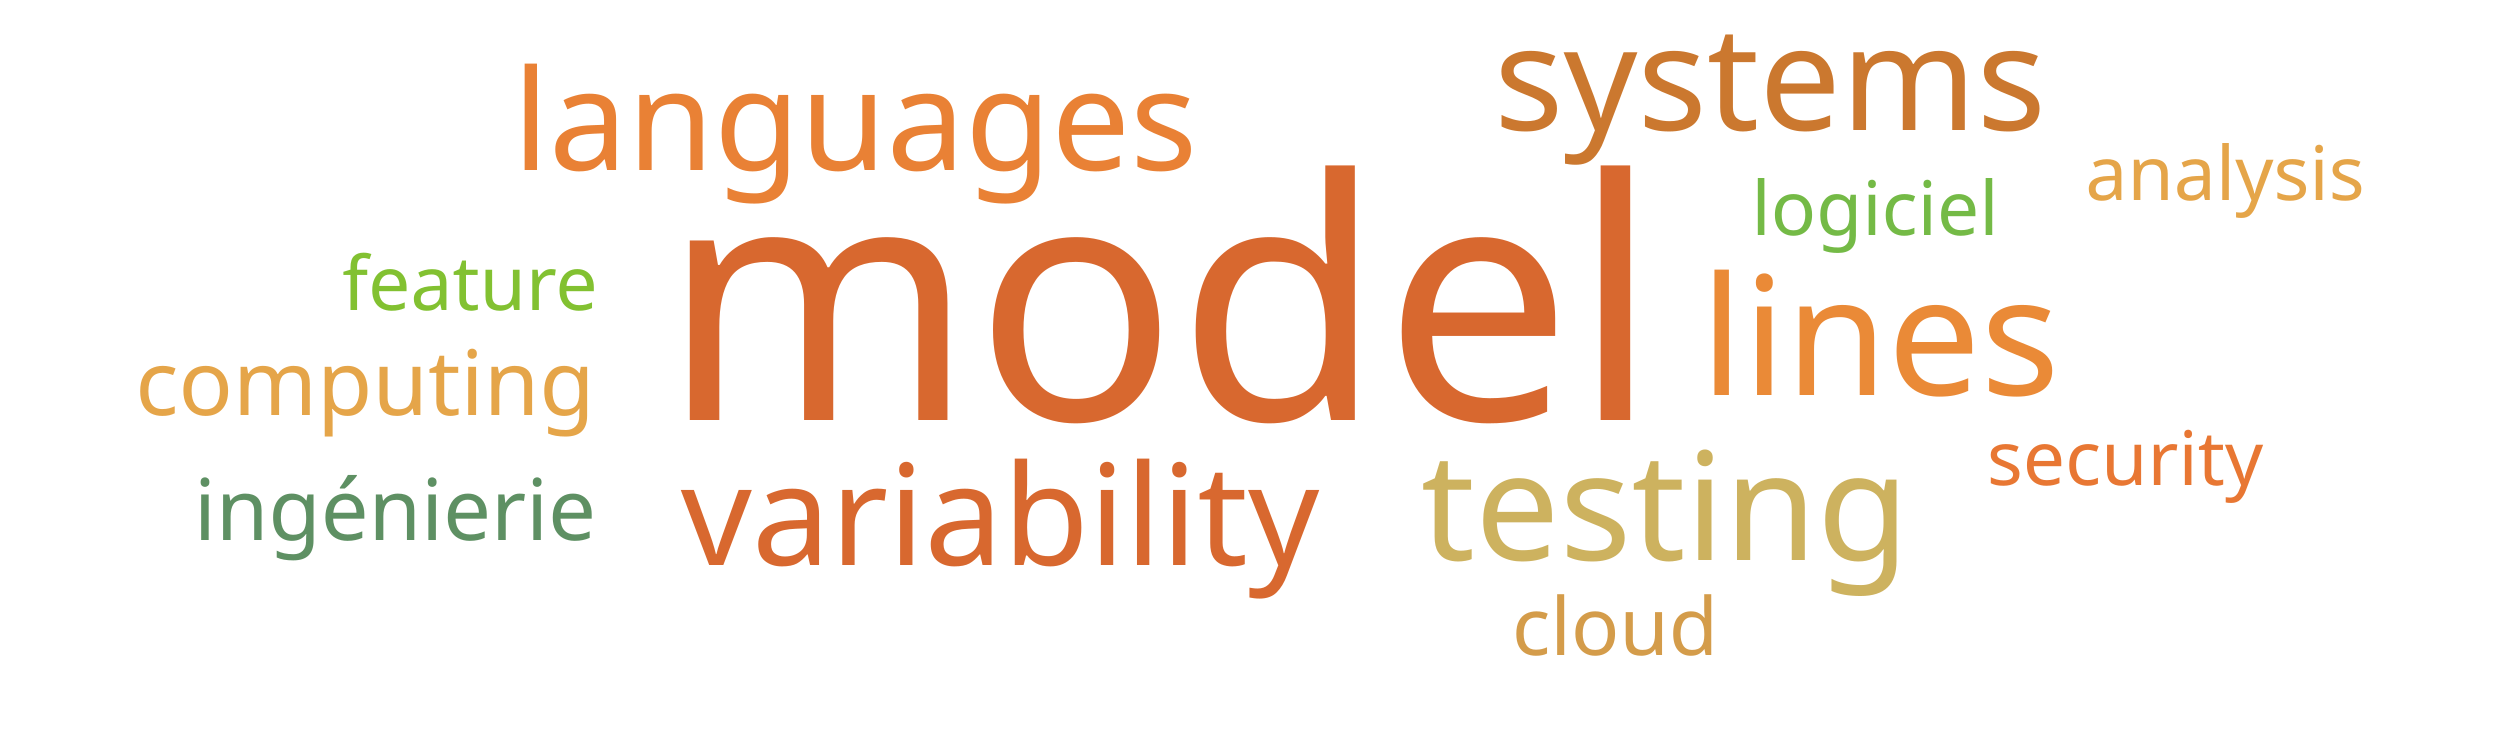
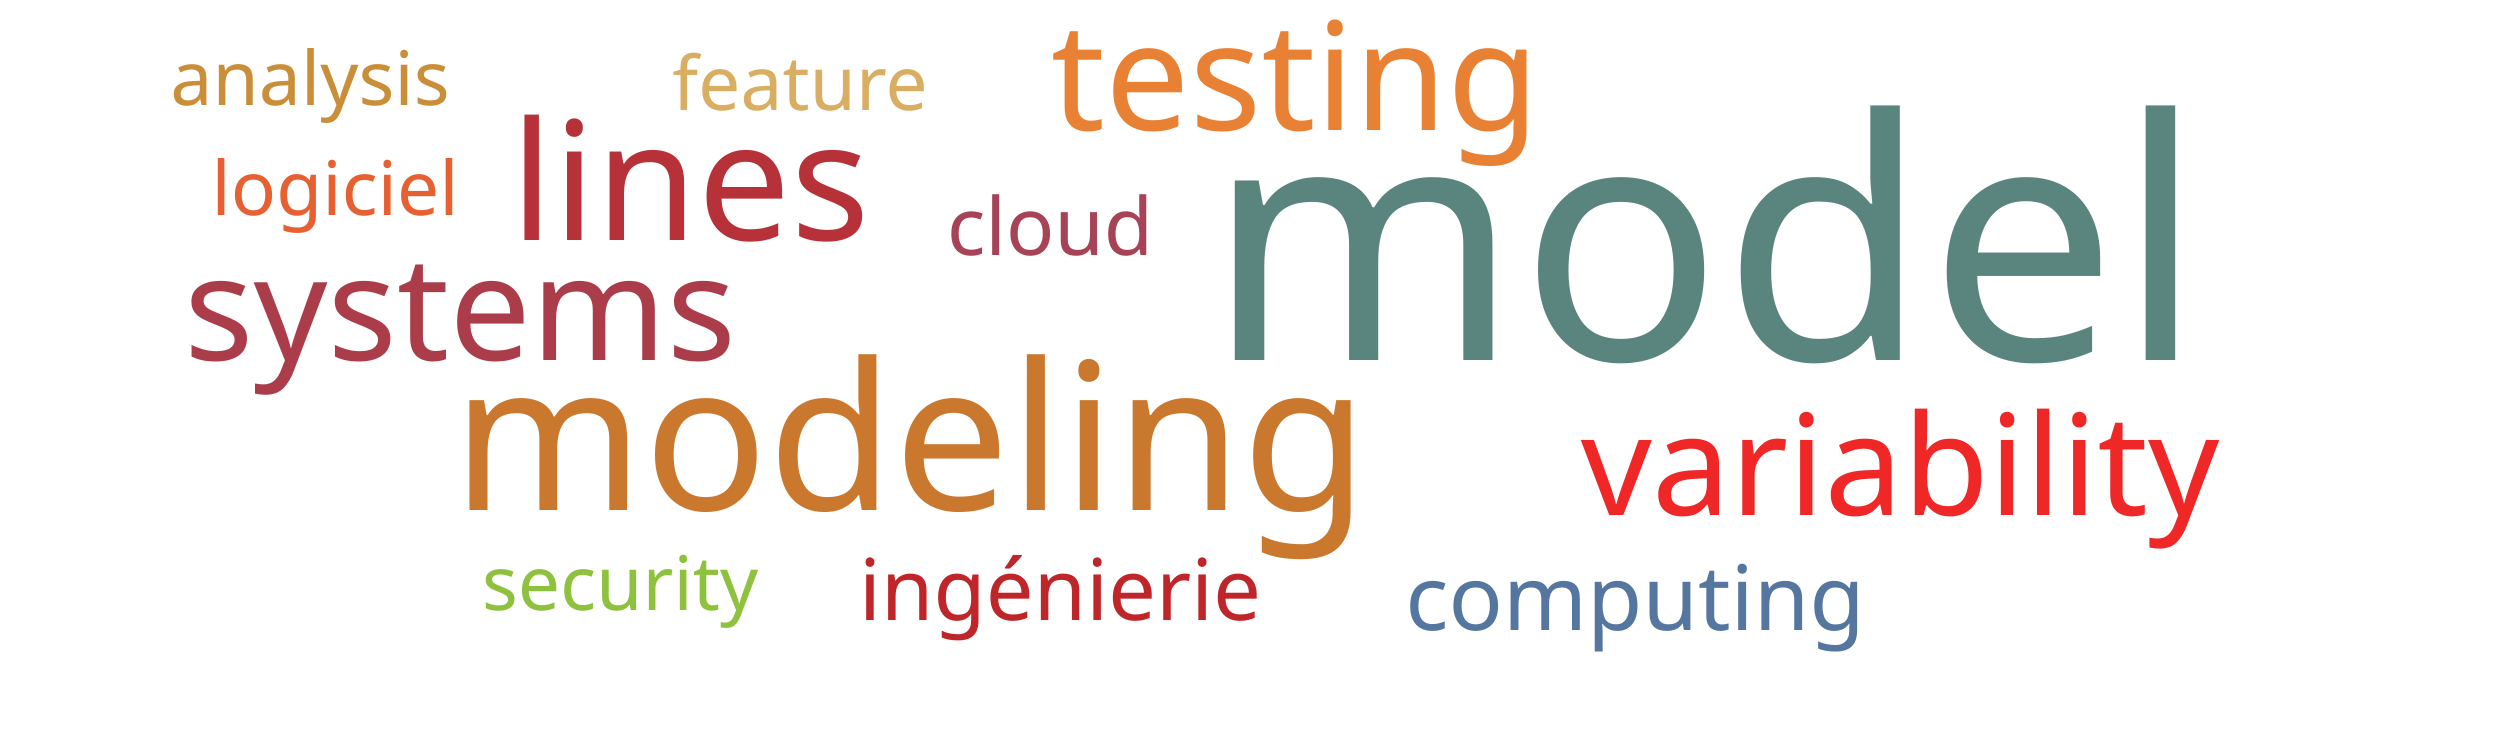
<svg xmlns="http://www.w3.org/2000/svg" width="500" height="150">
  <g transform="translate(250, 75)">
-     <text text-anchor="middle" style="font-family: Impact; font-size: 67px; fill: #d8682f" transform="translate(-18,9)rotate(0)">model</text>
-     <text text-anchor="middle" style="font-family: Impact; font-size: 33px; fill: #ea8a37" transform="translate(126,4)rotate(0)">lines</text>
-     <text text-anchor="middle" style="font-family: Impact; font-size: 30px; fill: #cdb25f" transform="translate(83,37)rotate(0)">testing</text>
-     <text text-anchor="middle" style="font-family: Impact; font-size: 29px; fill: #cb782f" transform="translate(104,-49)rotate(0)">systems</text>
-     <text text-anchor="middle" style="font-family: Impact; font-size: 28px; fill: #d8682f" transform="translate(-50,38)rotate(0)">variability</text>
-     <text text-anchor="middle" style="font-family: Impact; font-size: 28px; fill: #e98135" transform="translate(-79,-41)rotate(0)">languages</text>
-     <text text-anchor="middle" style="font-family: Impact; font-size: 18px; fill: #e5a549" transform="translate(-177,8)rotate(0)">computing</text>
-     <text text-anchor="middle" style="font-family: Impact; font-size: 17px; fill: #5e9063" transform="translate(-171,33)rotate(0)">ingénierie</text>
-     <text text-anchor="middle" style="font-family: Impact; font-size: 16px; fill: #d49c4a" transform="translate(73,56)rotate(0)">cloud</text>
-     <text text-anchor="middle" style="font-family: Impact; font-size: 15px; fill: #74ba46" transform="translate(125,-28)rotate(0)">logiciel</text>
-     <text text-anchor="middle" style="font-family: Impact; font-size: 15px; fill: #82c131" transform="translate(-156,-13)rotate(0)">feature</text>
-     <text text-anchor="middle" style="font-family: Impact; font-size: 15px; fill: #e5a549" transform="translate(195,-35)rotate(0)">analysis</text>
-     <text text-anchor="middle" style="font-family: Impact; font-size: 15px; fill: #e87733" transform="translate(175,22)rotate(0)">security</text>
+     <text text-anchor="middle" style="font-family: Impact; font-size: 67px; fill: #5a847e" transform="translate(91,-3)rotate(0)">model</text>
+     <text text-anchor="middle" style="font-family: Impact; font-size: 41px; fill: #cb782f" transform="translate(-68,27)rotate(0)">modeling</text>
+     <text text-anchor="middle" style="font-family: Impact; font-size: 33px; fill: #b63138" transform="translate(-112,-27)rotate(0)">lines</text>
+     <text text-anchor="middle" style="font-family: Impact; font-size: 30px; fill: #e98135" transform="translate(9,-49)rotate(0)">testing</text>
+     <text text-anchor="middle" style="font-family: Impact; font-size: 29px; fill: #ab3d4b" transform="translate(-158,-3)rotate(0)">systems</text>
+     <text text-anchor="middle" style="font-family: Impact; font-size: 28px; fill: #ef2727" transform="translate(130,28)rotate(0)">variability</text>
+     <text text-anchor="middle" style="font-family: Impact; font-size: 18px; fill: #55769e" transform="translate(77,51)rotate(0)">computing</text>
+     <text text-anchor="middle" style="font-family: Impact; font-size: 17px; fill: #bf262a" transform="translate(-38,49)rotate(0)">ingénierie</text>
+     <text text-anchor="middle" style="font-family: Impact; font-size: 16px; fill: #a74356" transform="translate(-40,-24)rotate(0)">cloud</text>
+     <text text-anchor="middle" style="font-family: Impact; font-size: 15px; fill: #e76032" transform="translate(-183,-32)rotate(0)">logiciel</text>
+     <text text-anchor="middle" style="font-family: Impact; font-size: 15px; fill: #d9ae63" transform="translate(-90,-53)rotate(0)">feature</text>
+     <text text-anchor="middle" style="font-family: Impact; font-size: 15px; fill: #ca8e38" transform="translate(-188,-54)rotate(0)">analysis</text>
+     <text text-anchor="middle" style="font-family: Impact; font-size: 15px; fill: #8ec23e" transform="translate(-126,47)rotate(0)">security</text>
  </g>
</svg>
